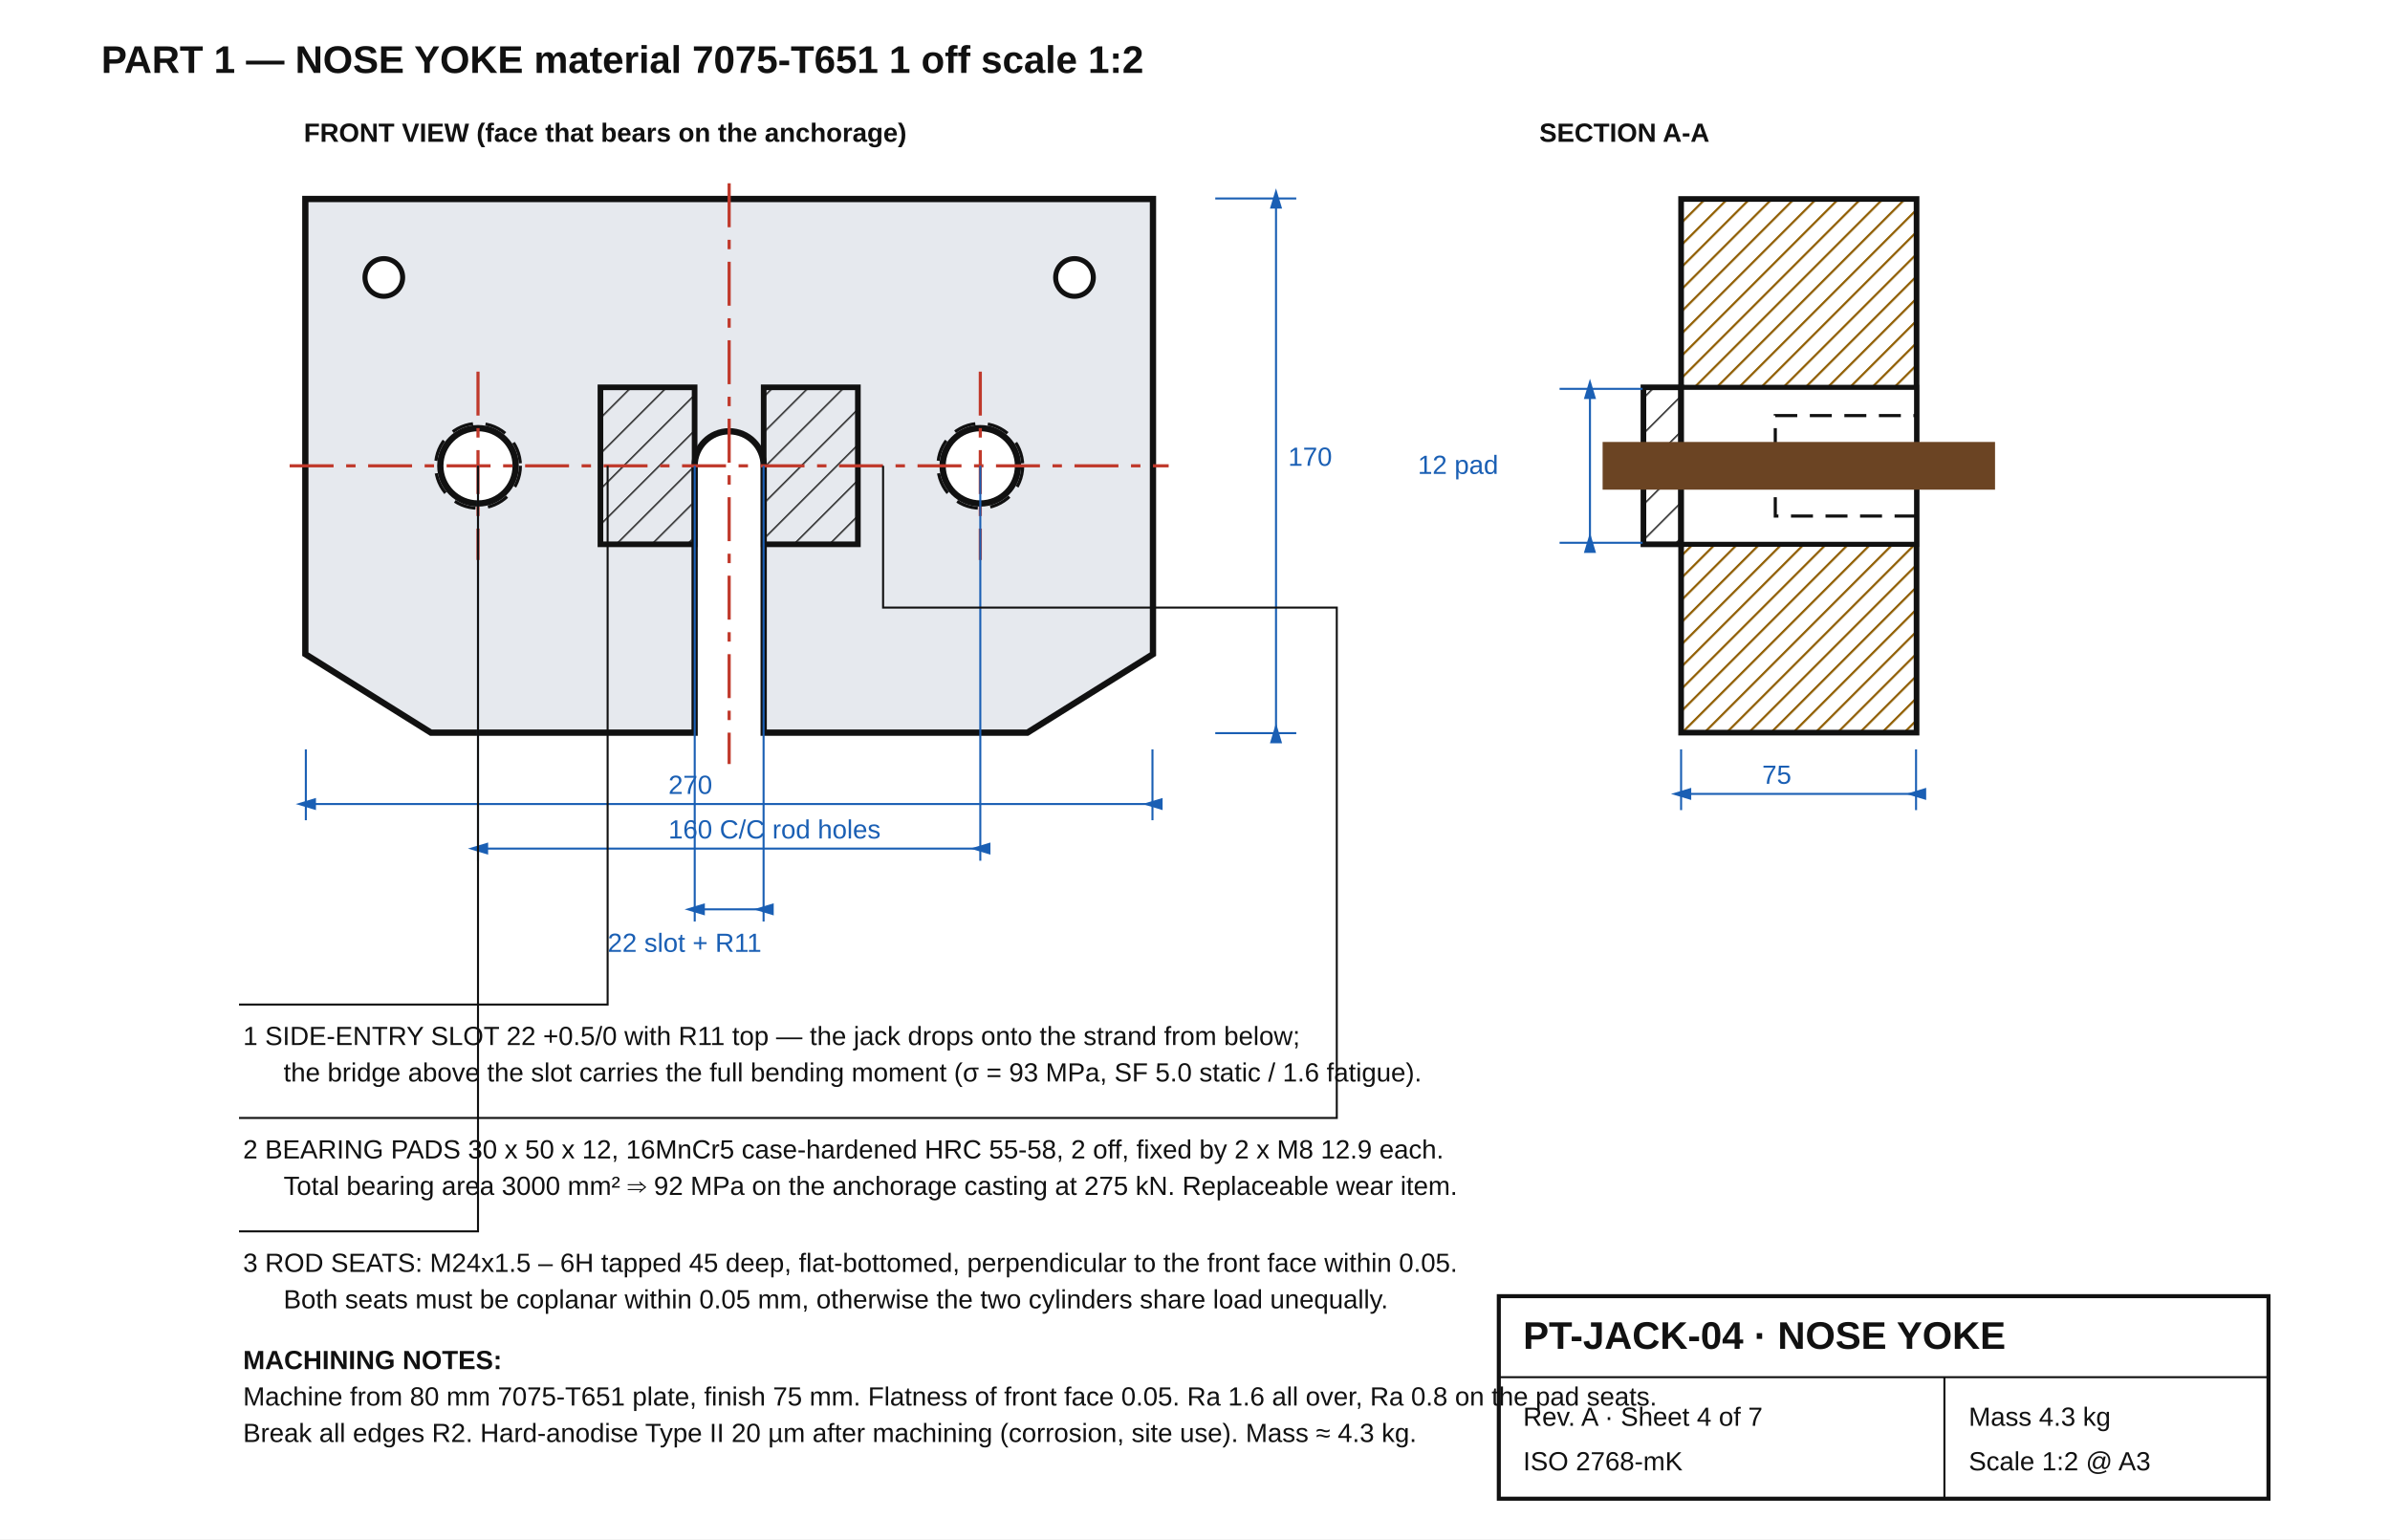
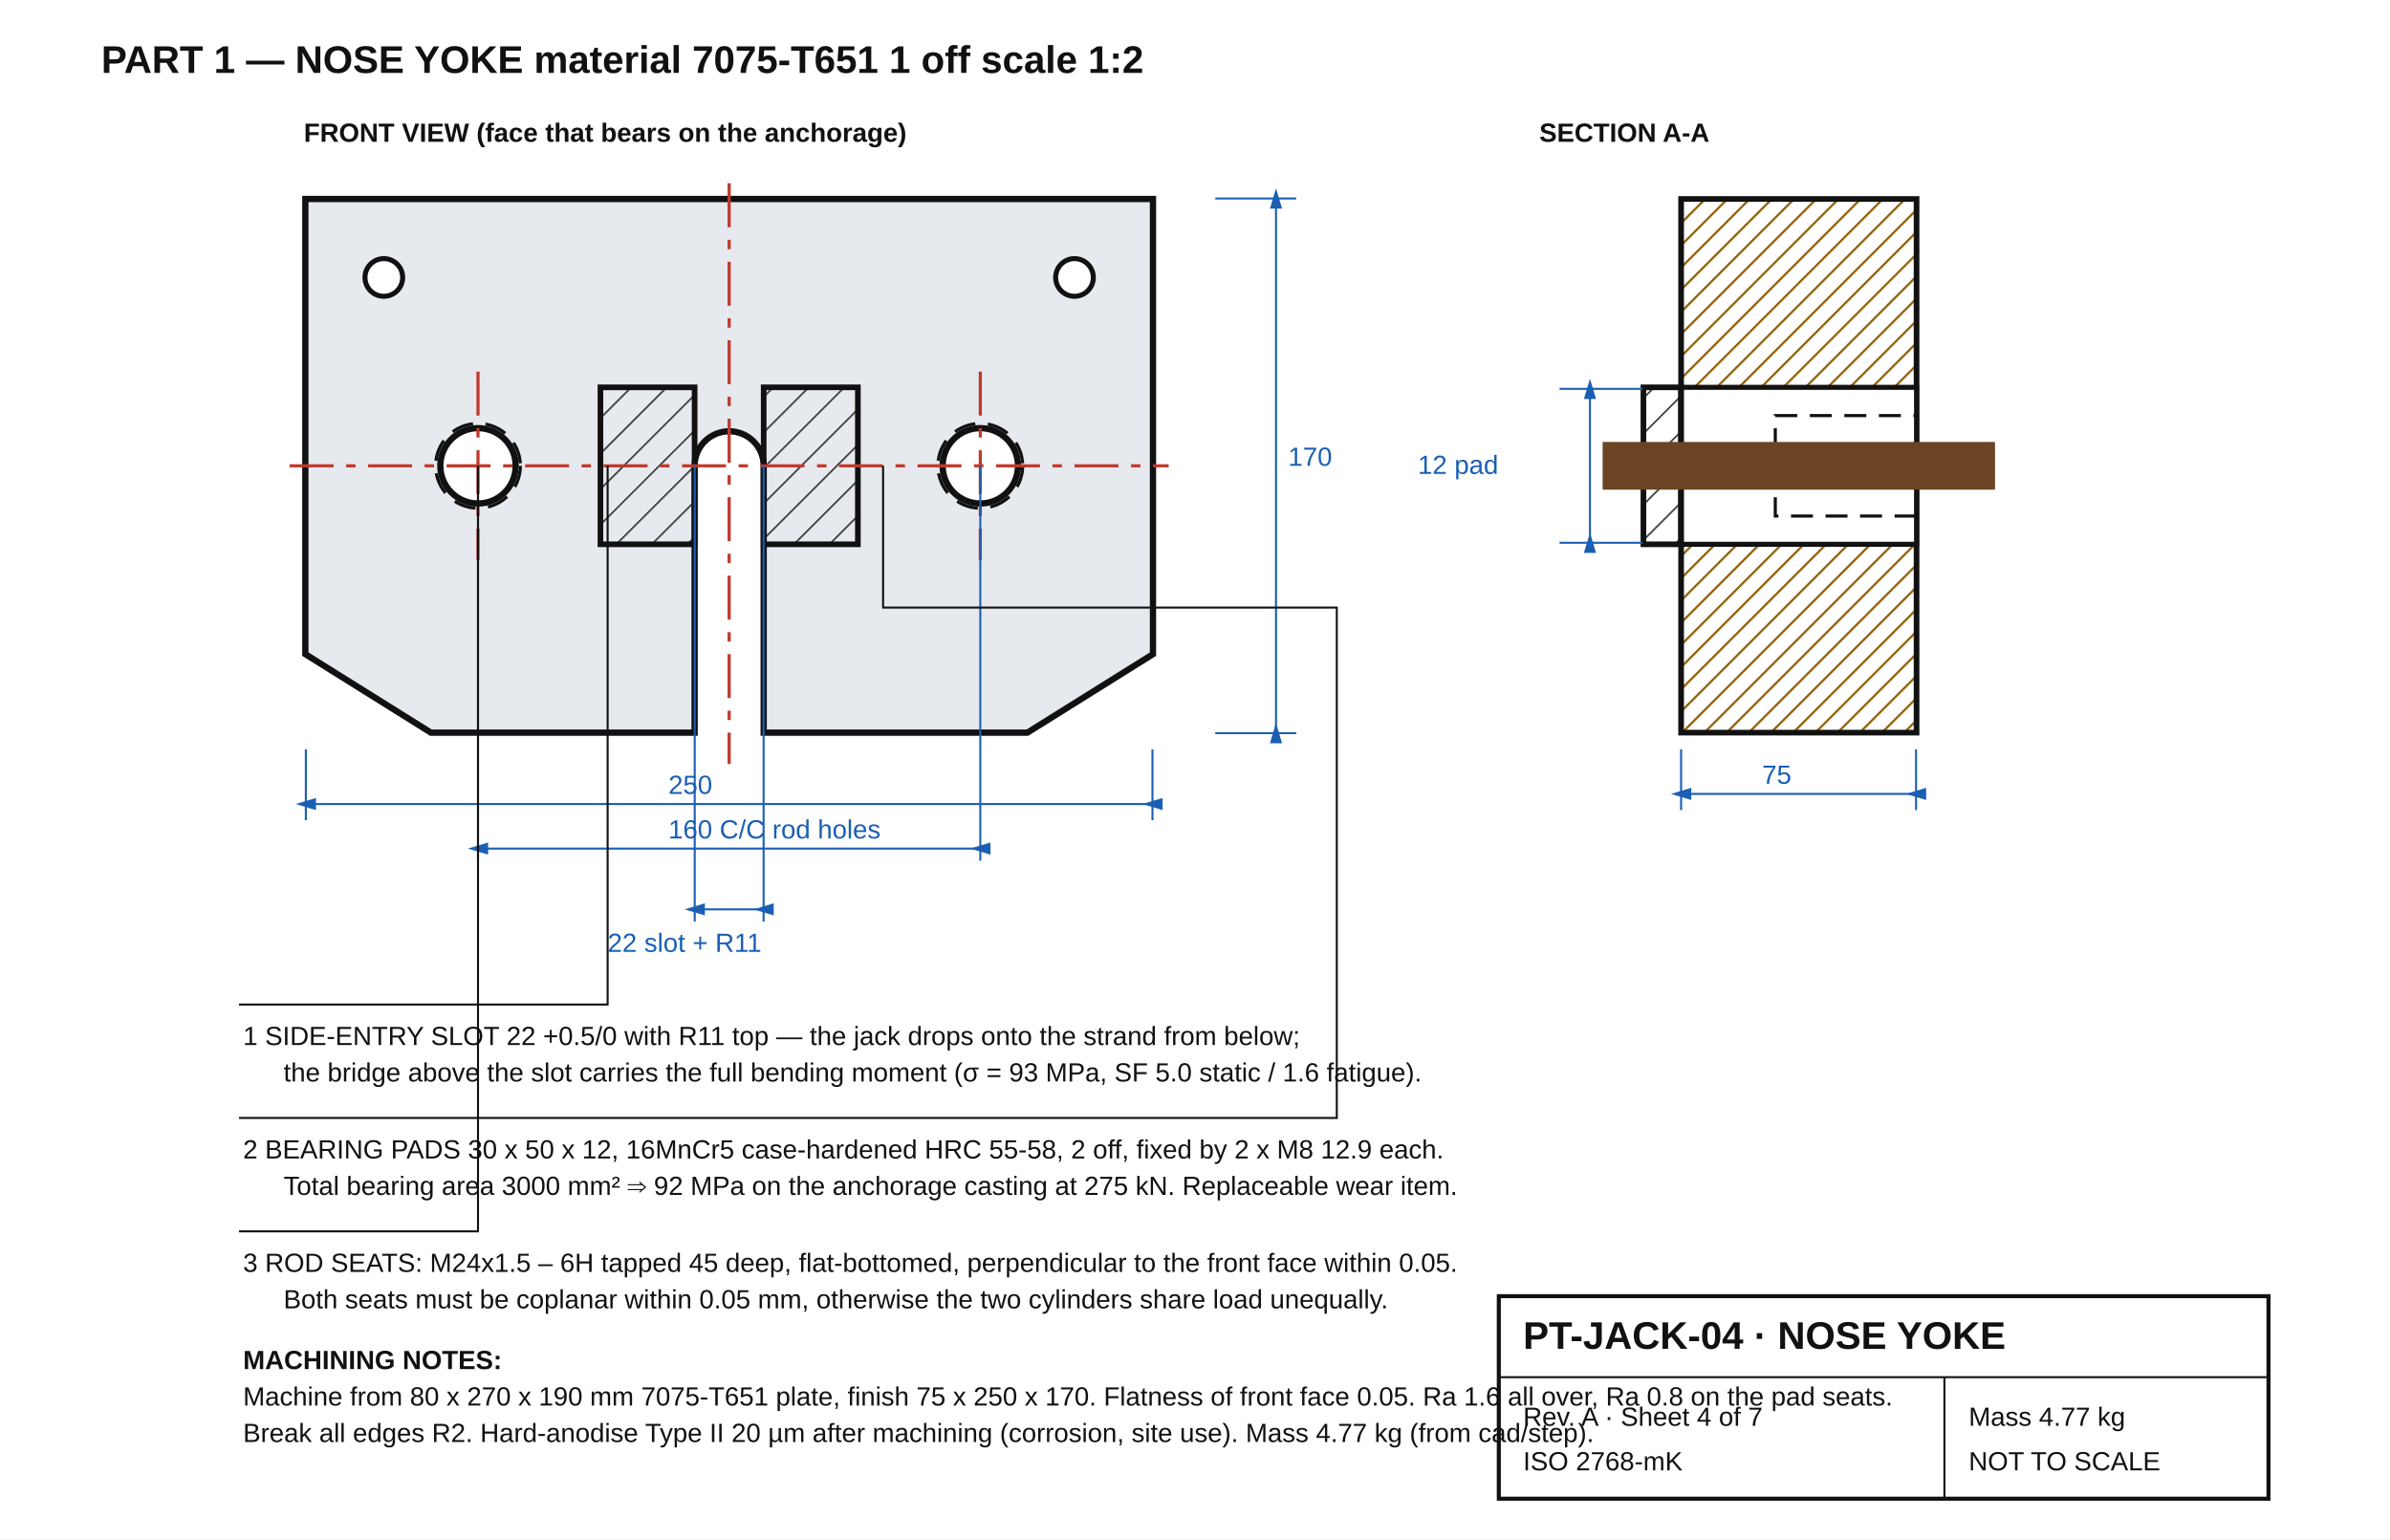
<svg xmlns="http://www.w3.org/2000/svg" viewBox="0 0 1180 760" width="1180" height="760" font-family="Arial, Helvetica, sans-serif">
  <defs>
    <pattern id="h3" width="5" height="5" patternTransform="rotate(45)" patternUnits="userSpaceOnUse">
      <line x1="0" y1="0" x2="0" y2="5" stroke="#8a5a00" stroke-width="1.4" />
    </pattern>
    <pattern id="h1" width="8" height="8" patternTransform="rotate(45)" patternUnits="userSpaceOnUse">
      <line x1="0" y1="0" x2="0" y2="8" stroke="#333" stroke-width="1" />
    </pattern>
    <marker id="a" markerWidth="10" markerHeight="10" refX="5" refY="5" orient="auto">
      <path d="M0 5 L10 2 L10 8 Z" fill="#1a5fb4" />
    </marker>
  </defs>
  <style>
    .al{fill:#e6e9ee;stroke:#111;stroke-width:2}
    .alh{fill:url(#h3);stroke:#111;stroke-width:1.8}
    .st{fill:url(#h1);stroke:#111;stroke-width:1.8}
    .hid{fill:none;stroke:#111;stroke-width:1;stroke-dasharray:7 4}
    .cl{fill:none;stroke:#c0392b;stroke-width:1;stroke-dasharray:14 4 3 4}
    .dim{stroke:#1a5fb4;stroke-width:1;fill:none}
    .dimt{fill:#1a5fb4;font-size:13px}
    .lbl{fill:#111;font-size:13px}
    .ttl{fill:#111;font-size:19px;font-weight:bold}
    .lead{stroke:#111;stroke-width:1;fill:none}
  </style>
  <rect width="1180" height="760" fill="#fff" />
  <text x="50" y="36" class="ttl">PART 1 — NOSE YOKE   material 7075-T651   1 off   scale 1:2</text>
  <text x="150" y="70" class="lbl" font-weight="bold">FRONT VIEW (face that bears on the anchorage)</text>
  <g transform="translate(360,230) scale(1.55)">
    <path d="M-135 -85 L135 -85 L135 60 L95 85 L11 85 L11 0 A11 11 0 0 0 -11 0 L-11 85 L-95 85 L-135 60 Z" class="al" />
    <circle cx="-80" cy="0" r="12" fill="#fff" stroke="#111" stroke-width="2" />
    <circle cx="80" cy="0" r="12" fill="#fff" stroke="#111" stroke-width="2" />
    <circle cx="-80" cy="0" r="13.5" class="hid" />
    <circle cx="80" cy="0" r="13.5" class="hid" />
    <rect x="-41" y="-25" width="30" height="50" class="st" />
    <rect x="11" y="-25" width="30" height="50" class="st" />
    <circle cx="-110" cy="-60" r="6" fill="#fff" stroke="#111" stroke-width="1.6" />
    <circle cx="110" cy="-60" r="6" fill="#fff" stroke="#111" stroke-width="1.6" />
    <line x1="-140" y1="0" x2="140" y2="0" class="cl" />
    <line x1="0" y1="-90" x2="0" y2="95" class="cl" />
    <line x1="-80" y1="-30" x2="-80" y2="30" class="cl" />
    <line x1="80" y1="-30" x2="80" y2="30" class="cl" />
  </g>
  <g>
    <line x1="151" y1="370" x2="151" y2="405" class="dim" />
    <line x1="569" y1="370" x2="569" y2="405" class="dim" />
    <line x1="151" y1="397" x2="569" y2="397" class="dim" marker-start="url(#a)" marker-end="url(#a)" />
-     <text x="330" y="392" class="dimt">270</text>
+     <text x="330" y="392" class="dimt">250</text>
    <line x1="236" y1="230" x2="236" y2="425" class="dim" />
    <line x1="484" y1="230" x2="484" y2="425" class="dim" />
    <line x1="236" y1="419" x2="484" y2="419" class="dim" marker-start="url(#a)" marker-end="url(#a)" />
    <text x="330" y="414" class="dimt">160 C/C rod holes</text>
    <line x1="600" y1="98" x2="640" y2="98" class="dim" />
    <line x1="600" y1="362" x2="640" y2="362" class="dim" />
    <line x1="630" y1="98" x2="630" y2="362" class="dim" marker-start="url(#a)" marker-end="url(#a)" />
    <text x="636" y="230" class="dimt">170</text>
    <line x1="343" y1="230" x2="343" y2="455" class="dim" />
    <line x1="377" y1="230" x2="377" y2="455" class="dim" />
    <line x1="343" y1="449" x2="377" y2="449" class="dim" marker-start="url(#a)" marker-end="url(#a)" />
    <text x="300" y="470" class="dimt">22 slot + R11</text>
  </g>
  <text x="760" y="70" class="lbl" font-weight="bold">SECTION A-A</text>
  <g transform="translate(830,230) scale(1.55)">
    <path d="M0 -85 L75 -85 L75 85 L0 85 Z" class="alh" />
    <rect x="0" y="-25" width="75" height="50" fill="#fff" stroke="#111" stroke-width="1.6" />
    <rect x="-12" y="-25" width="12" height="50" class="st" />
    <rect x="30" y="-16" width="45" height="32" class="hid" />
    <line x1="-20" y1="0" x2="95" y2="0" class="cl" />
    <rect x="-25" y="-7.6" width="125" height="15.2" fill="#6b4423" />
  </g>
  <g>
    <line x1="830" y1="370" x2="830" y2="400" class="dim" />
    <line x1="946" y1="370" x2="946" y2="400" class="dim" />
    <line x1="830" y1="392" x2="946" y2="392" class="dim" marker-start="url(#a)" marker-end="url(#a)" />
    <text x="870" y="387" class="dimt">75</text>
    <line x1="811" y1="192" x2="770" y2="192" class="dim" />
    <line x1="811" y1="268" x2="770" y2="268" class="dim" />
    <line x1="785" y1="192" x2="785" y2="268" class="dim" marker-start="url(#a)" marker-end="url(#a)" />
    <text x="700" y="234" class="dimt">12 pad</text>
  </g>
  <g class="lbl">
    <path d="M300 230 L300 496 L118 496" class="lead" />
    <text x="120" y="516">1  SIDE-ENTRY SLOT 22 +0.5/0  with R11 top — the jack drops onto the strand from below;</text>
    <text x="140" y="534">   the bridge above the slot carries the full bending moment (σ = 93 MPa, SF 5.0 static / 1.6 fatigue).</text>
    <path d="M436 230 L436 300 L660 300 L660 552 L118 552" class="lead" />
    <text x="120" y="572">2  BEARING PADS 30 x 50 x 12, 16MnCr5 case-hardened HRC 55-58, 2 off, fixed by 2 x M8 12.9 each.</text>
    <text x="140" y="590">   Total bearing area 3000 mm² ⇒ 92 MPa on the anchorage casting at 275 kN. Replaceable wear item.</text>
    <path d="M236 230 L236 608 L118 608" class="lead" />
    <text x="120" y="628">3  ROD SEATS: M24x1.5 – 6H tapped 45 deep, flat-bottomed, perpendicular to the front face within 0.05.</text>
    <text x="140" y="646">   Both seats must be coplanar within 0.05 mm, otherwise the two cylinders share load unequally.</text>
    <text x="120" y="676" font-weight="bold">MACHINING NOTES:</text>
-     <text x="120" y="694">Machine from 80 mm 7075-T651 plate, finish 75 mm. Flatness of front face 0.05. Ra 1.6 all over, Ra 0.8 on the pad seats.</text>
-     <text x="120" y="712">Break all edges R2. Hard-anodise Type II 20 µm after machining (corrosion, site use). Mass ≈ 4.3 kg.</text>
+     <text x="120" y="694">Machine from 80 x 270 x 190 mm 7075-T651 plate, finish 75 x 250 x 170. Flatness of front face 0.05. Ra 1.6 all over, Ra 0.8 on the pad seats.</text>
+     <text x="120" y="712">Break all edges R2. Hard-anodise Type II 20 µm after machining (corrosion, site use). Mass 4.77 kg (from cad/step).</text>
  </g>
  <g>
    <rect x="740" y="640" width="380" height="100" fill="none" stroke="#111" stroke-width="2" />
    <line x1="740" y1="680" x2="1120" y2="680" stroke="#111" stroke-width="1" />
    <line x1="960" y1="680" x2="960" y2="740" stroke="#111" stroke-width="1" />
    <text x="752" y="666" class="ttl">PT-JACK-04  ·  NOSE YOKE</text>
    <text x="752" y="704" class="lbl">Rev. A · Sheet 4 of 7</text>
    <text x="752" y="726" class="lbl">ISO 2768-mK</text>
-     <text x="972" y="704" class="lbl">Mass 4.3 kg</text>
-     <text x="972" y="726" class="lbl">Scale 1:2 @ A3</text>
+     <text x="972" y="704" class="lbl">Mass 4.77 kg</text>
+     <text x="972" y="726" class="lbl">NOT TO SCALE</text>
  </g>
</svg>
